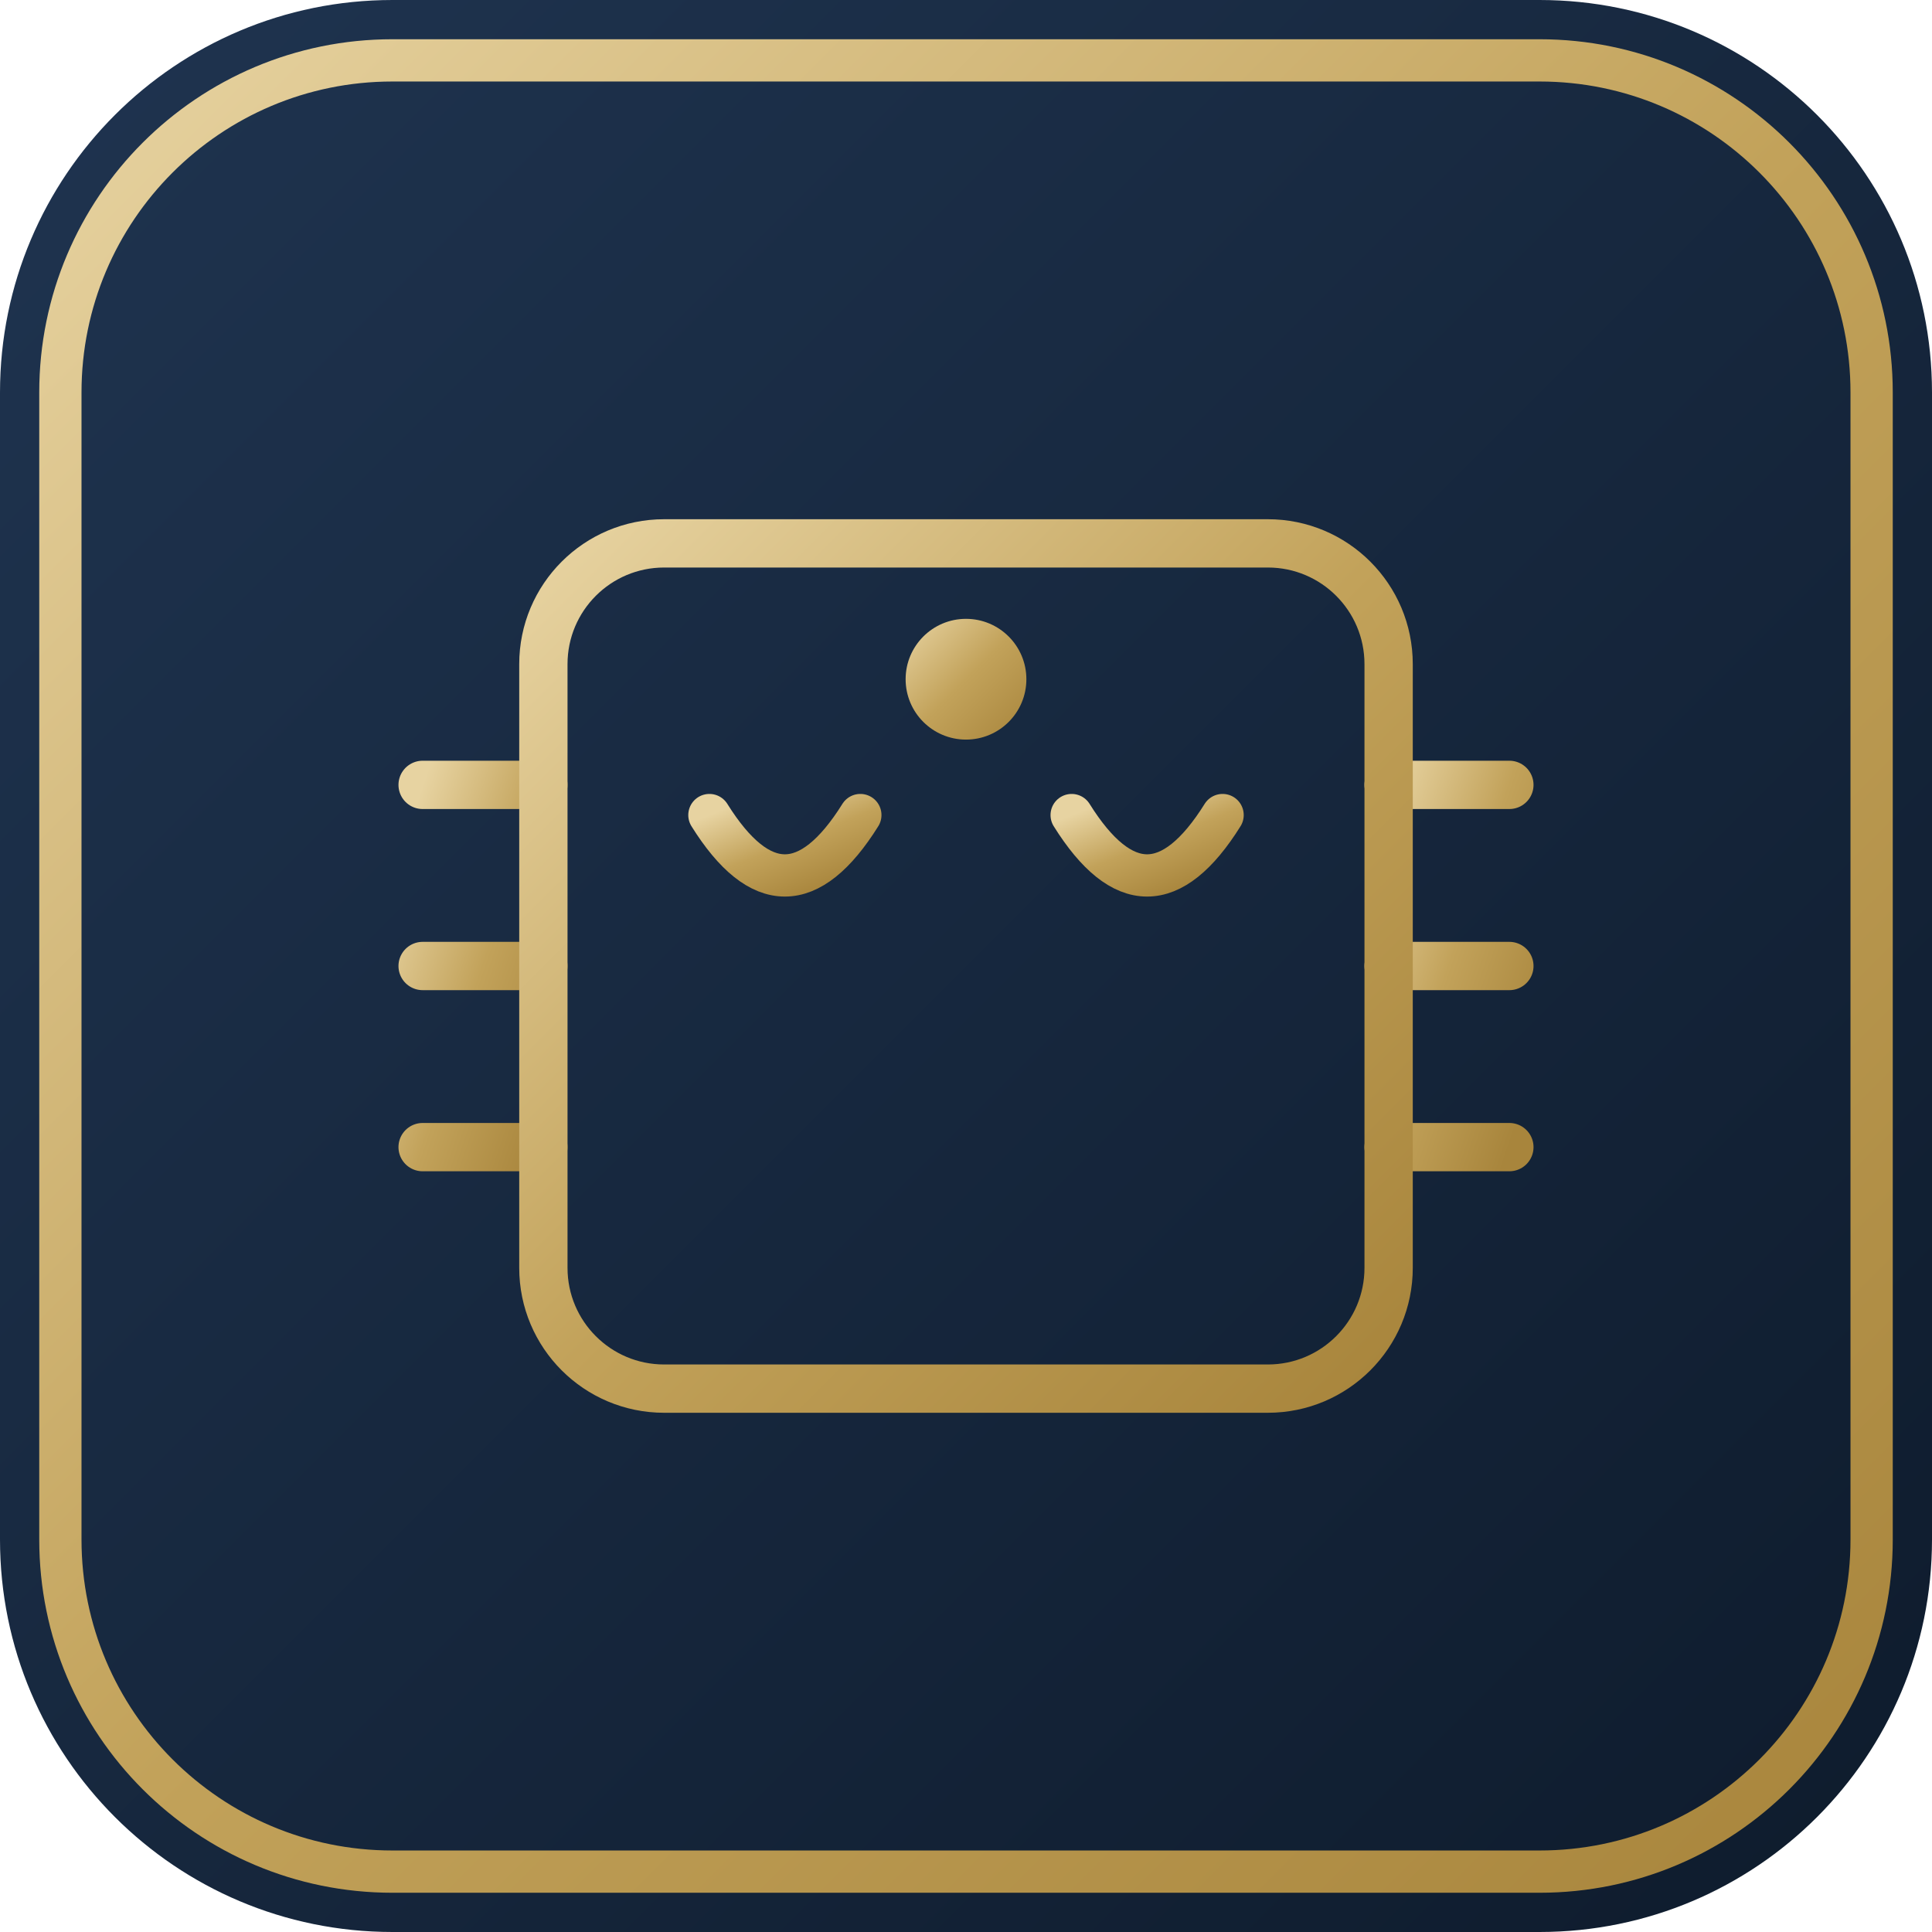
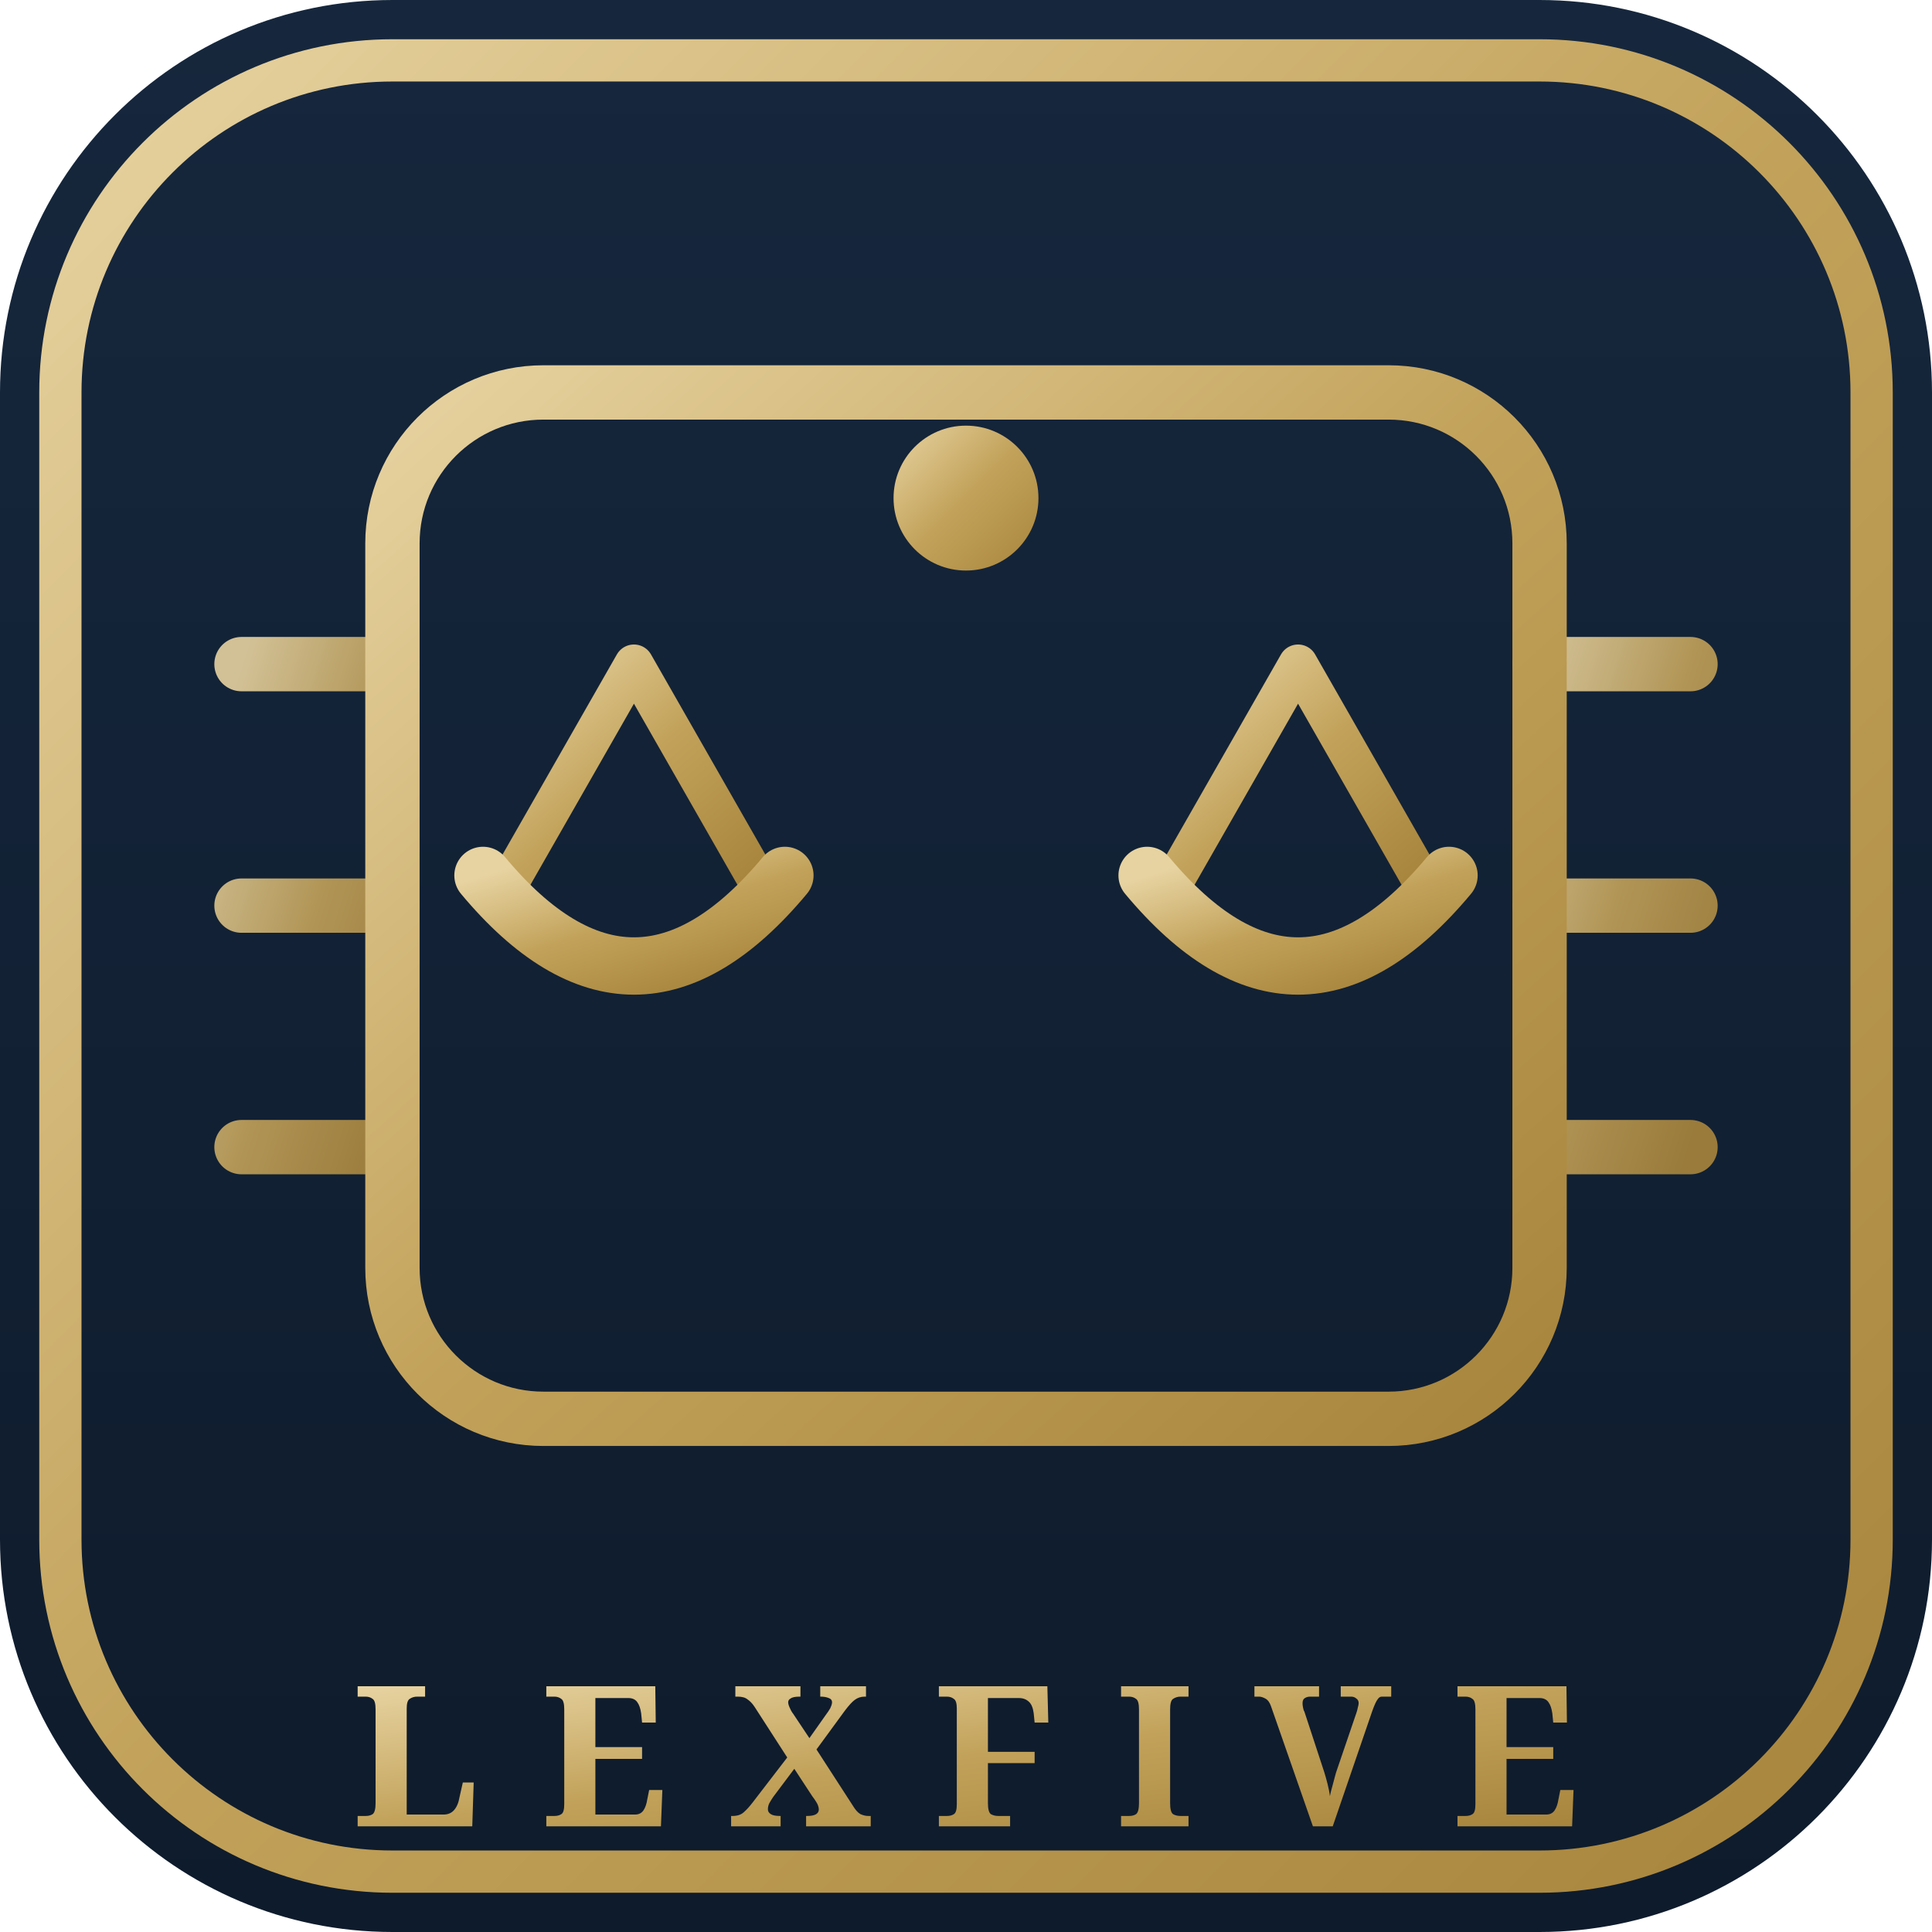
<svg xmlns="http://www.w3.org/2000/svg" viewBox="0 0 64 64" role="img" aria-label="LexFive opción 5">
  <defs>
-     <linearGradient id="g5bg" x1="0" y1="0" x2="1" y2="1">
-       <stop offset="0" stop-color="#1f3450" />
+     <linearGradient id="o5bg" x1="0" y1="0" x2="0" y2="1">
+       <stop offset="0" stop-color="#16273d" />
      <stop offset="1" stop-color="#0e1b2c" />
    </linearGradient>
-     <linearGradient id="g5gold" x1="0" y1="0" x2="1" y2="1">
+     <linearGradient id="o5gold" x1="0" y1="0" x2="1" y2="1">
      <stop offset="0" stop-color="#e7d3a1" />
      <stop offset="0.5" stop-color="#c2a25a" />
      <stop offset="1" stop-color="#a8853c" />
    </linearGradient>
  </defs>
-   <rect width="64" height="64" rx="13" fill="url(#g5bg)" />
-   <rect x="2" y="2" width="60" height="60" rx="11" fill="none" stroke="url(#g5gold)" stroke-width="1.4" />
-   <g stroke="url(#g5gold)" stroke-width="1.6" stroke-linecap="round">
-     <path d="M14 26 L18 26 M14 32 L18 32 M14 38 L18 38" />
-     <path d="M46 26 L50 26 M46 32 L50 32 M46 38 L50 38" />
+   <rect width="64" height="64" rx="13" fill="url(#o5bg)" />
+   <rect x="2" y="2" width="60" height="60" rx="11" fill="none" stroke="url(#o5gold)" stroke-width="1.4" />
+   <g stroke="url(#o5gold)" stroke-width="1.8" stroke-linecap="round" opacity="0.9">
+     <path d="M8 22 L13 22 M8 30 L13 30 M8 38 L13 38" />
+     <path d="M51 22 L56 22 M51 30 L56 30 M51 38 L56 38" />
  </g>
-   <rect x="18" y="18" width="28" height="28" rx="4" fill="none" stroke="url(#g5gold)" stroke-width="1.6" />
-   <g fill="none" stroke="url(#g5gold)" stroke-linecap="round" stroke-linejoin="round">
-     <path d="M32 23 L32 40" stroke-width="2" />
-     <path d="M26 27 L38 27" stroke-width="1.9" />
-     <path d="M23.5 27 Q26 31 28.5 27" stroke-width="1.4" />
-     <path d="M35.5 27 Q38 31 40.5 27" stroke-width="1.4" />
-     <path d="M28 40 L36 40" stroke-width="2.4" />
+   <rect x="13" y="13" width="38" height="34" rx="5" fill="none" stroke="url(#o5gold)" stroke-width="1.8" />
+   <g fill="none" stroke="url(#o5gold)" stroke-linecap="round" stroke-linejoin="round">
+     <path d="M32 17 L32 41" stroke-width="2.6" />
+     <path d="M21 22 L43 22" stroke-width="2.6" />
+     <path d="M21 22 L17 29 M21 22 L25 29" stroke-width="1.3" />
+     <path d="M43 22 L39 29 M43 22 L47 29" stroke-width="1.3" />
+     <path d="M16 29 Q21 35 26 29" stroke-width="1.9" />
+     <path d="M38 29 Q43 35 48 29" stroke-width="1.9" />
+     <path d="M26 41 L38 41" stroke-width="2.8" />
  </g>
-   <circle cx="32" cy="22.5" r="2" fill="url(#g5gold)" />
+   <circle cx="32" cy="16.5" r="2.4" fill="url(#o5gold)" />
+   <text x="32" y="60.5" text-anchor="middle" font-family="Georgia, serif" font-size="6.5" font-weight="700" letter-spacing="2" fill="url(#o5gold)">LEXFIVE</text>
</svg>
